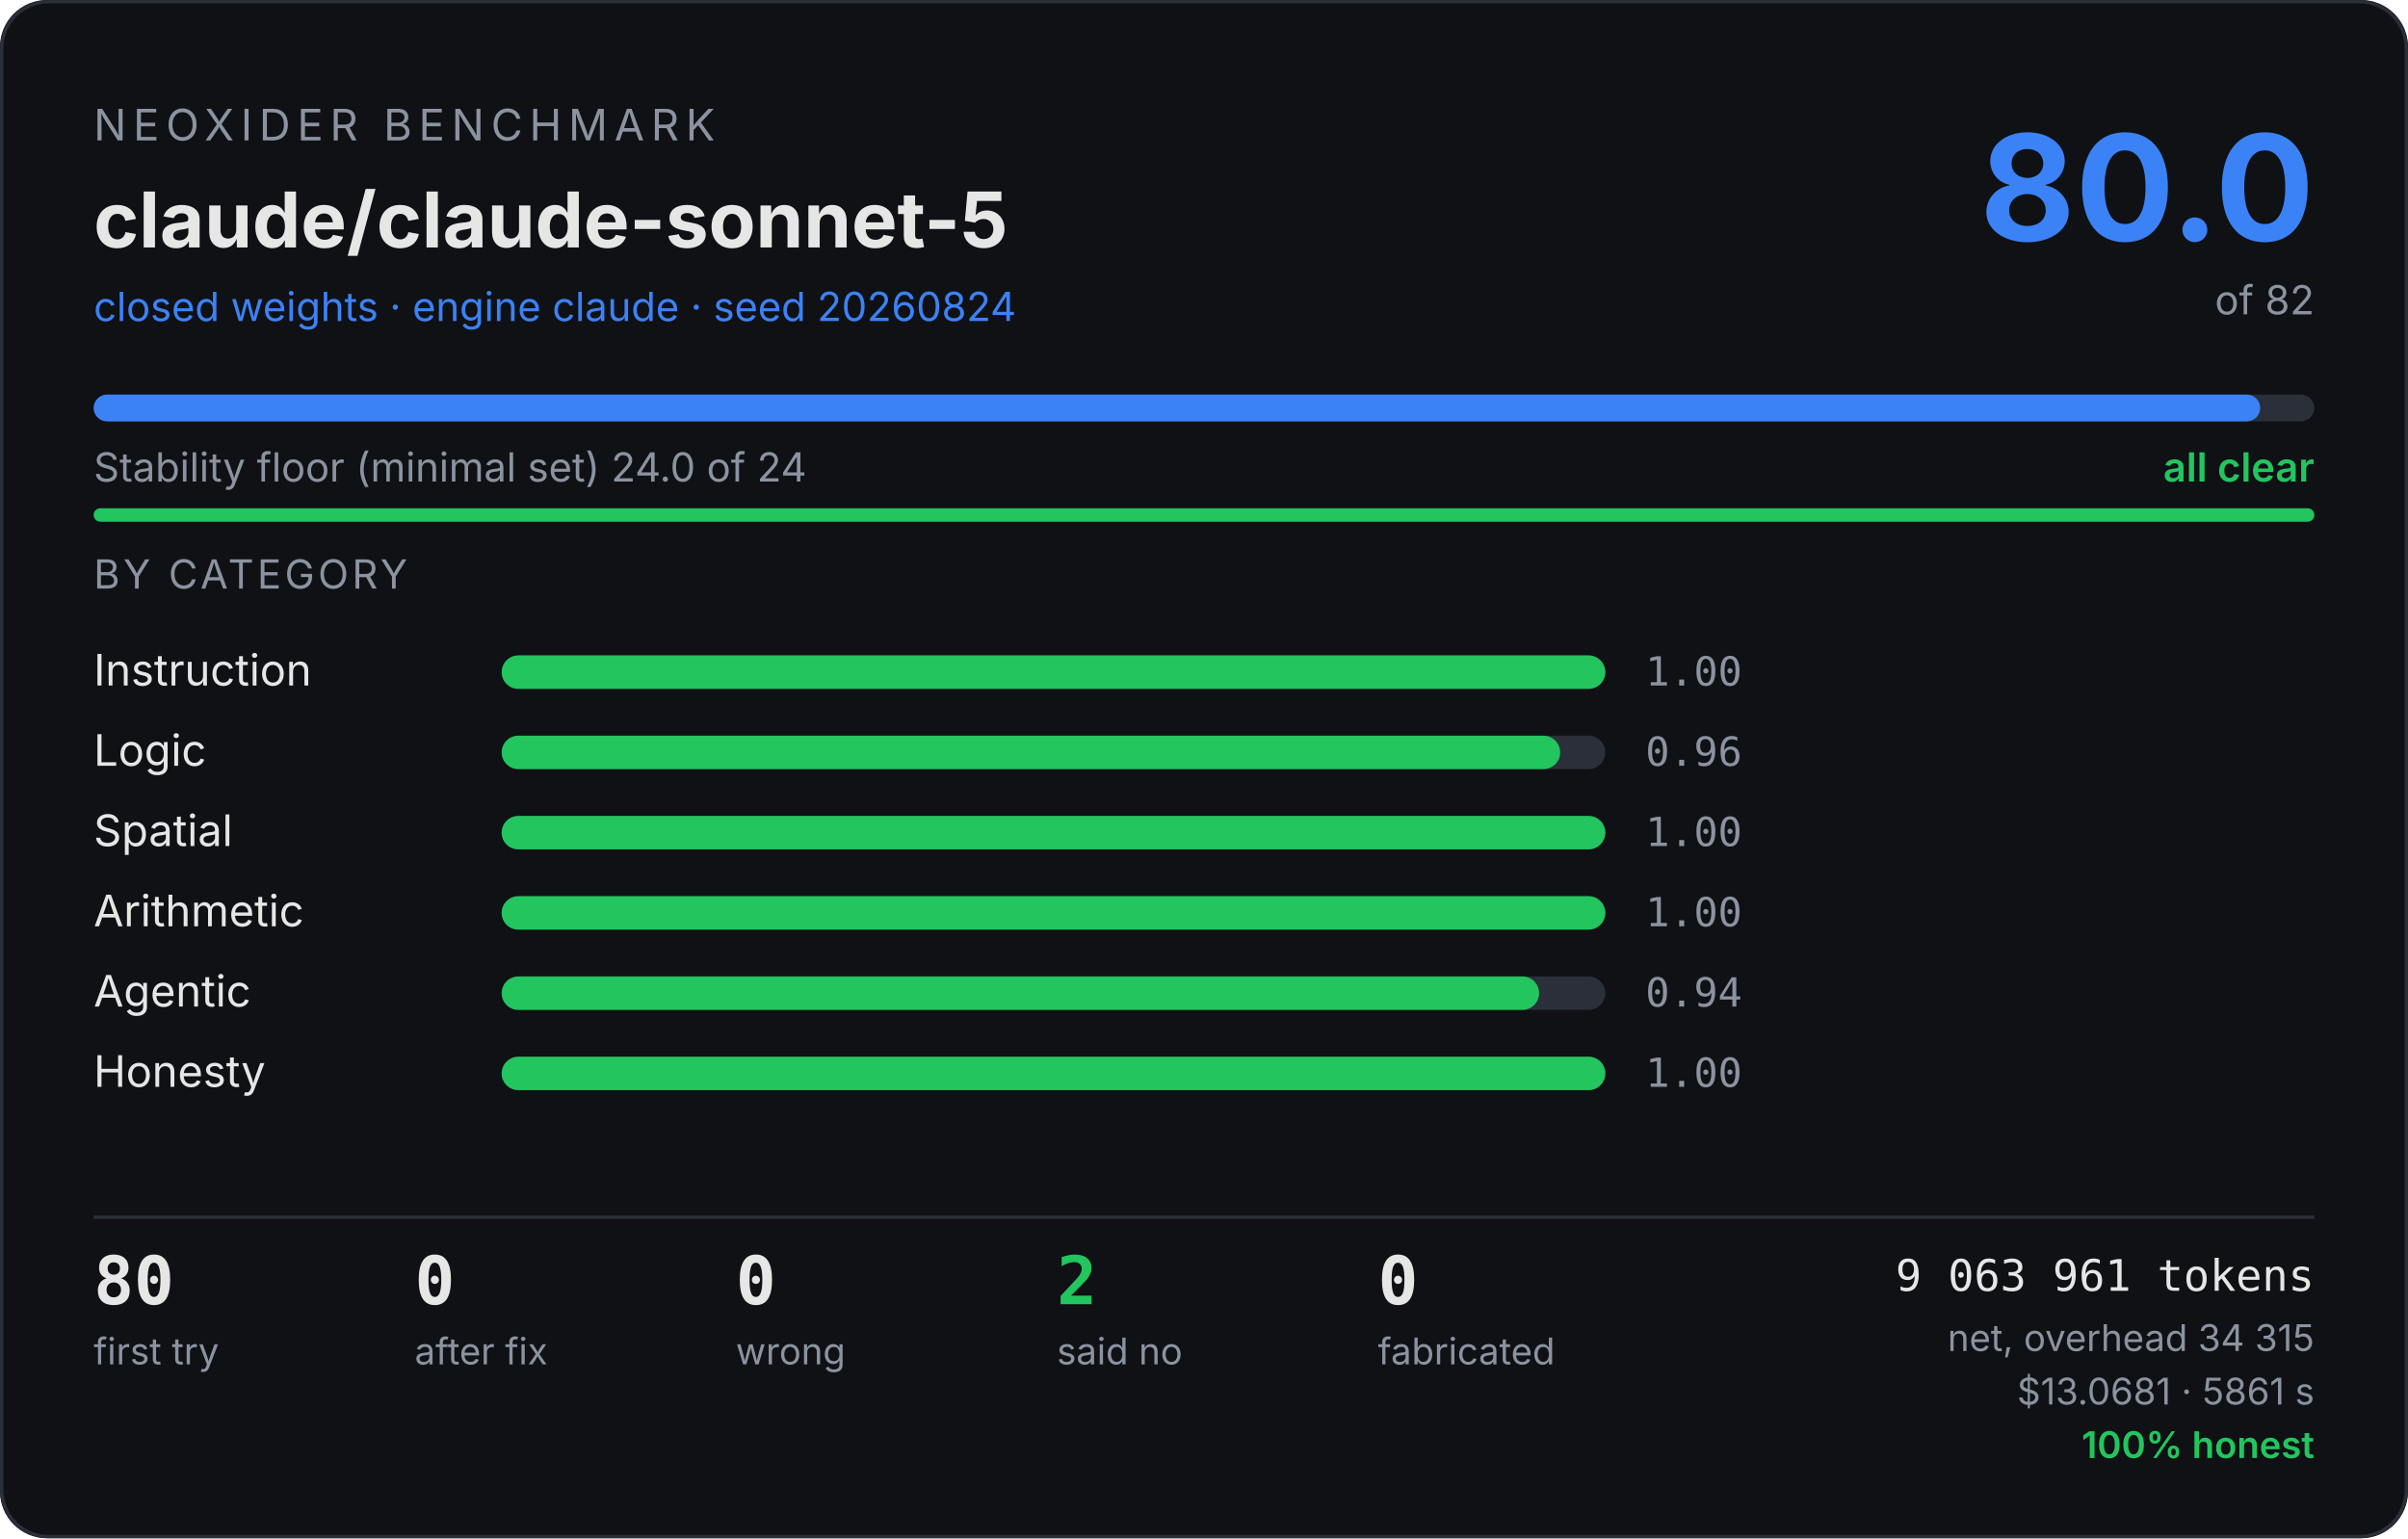
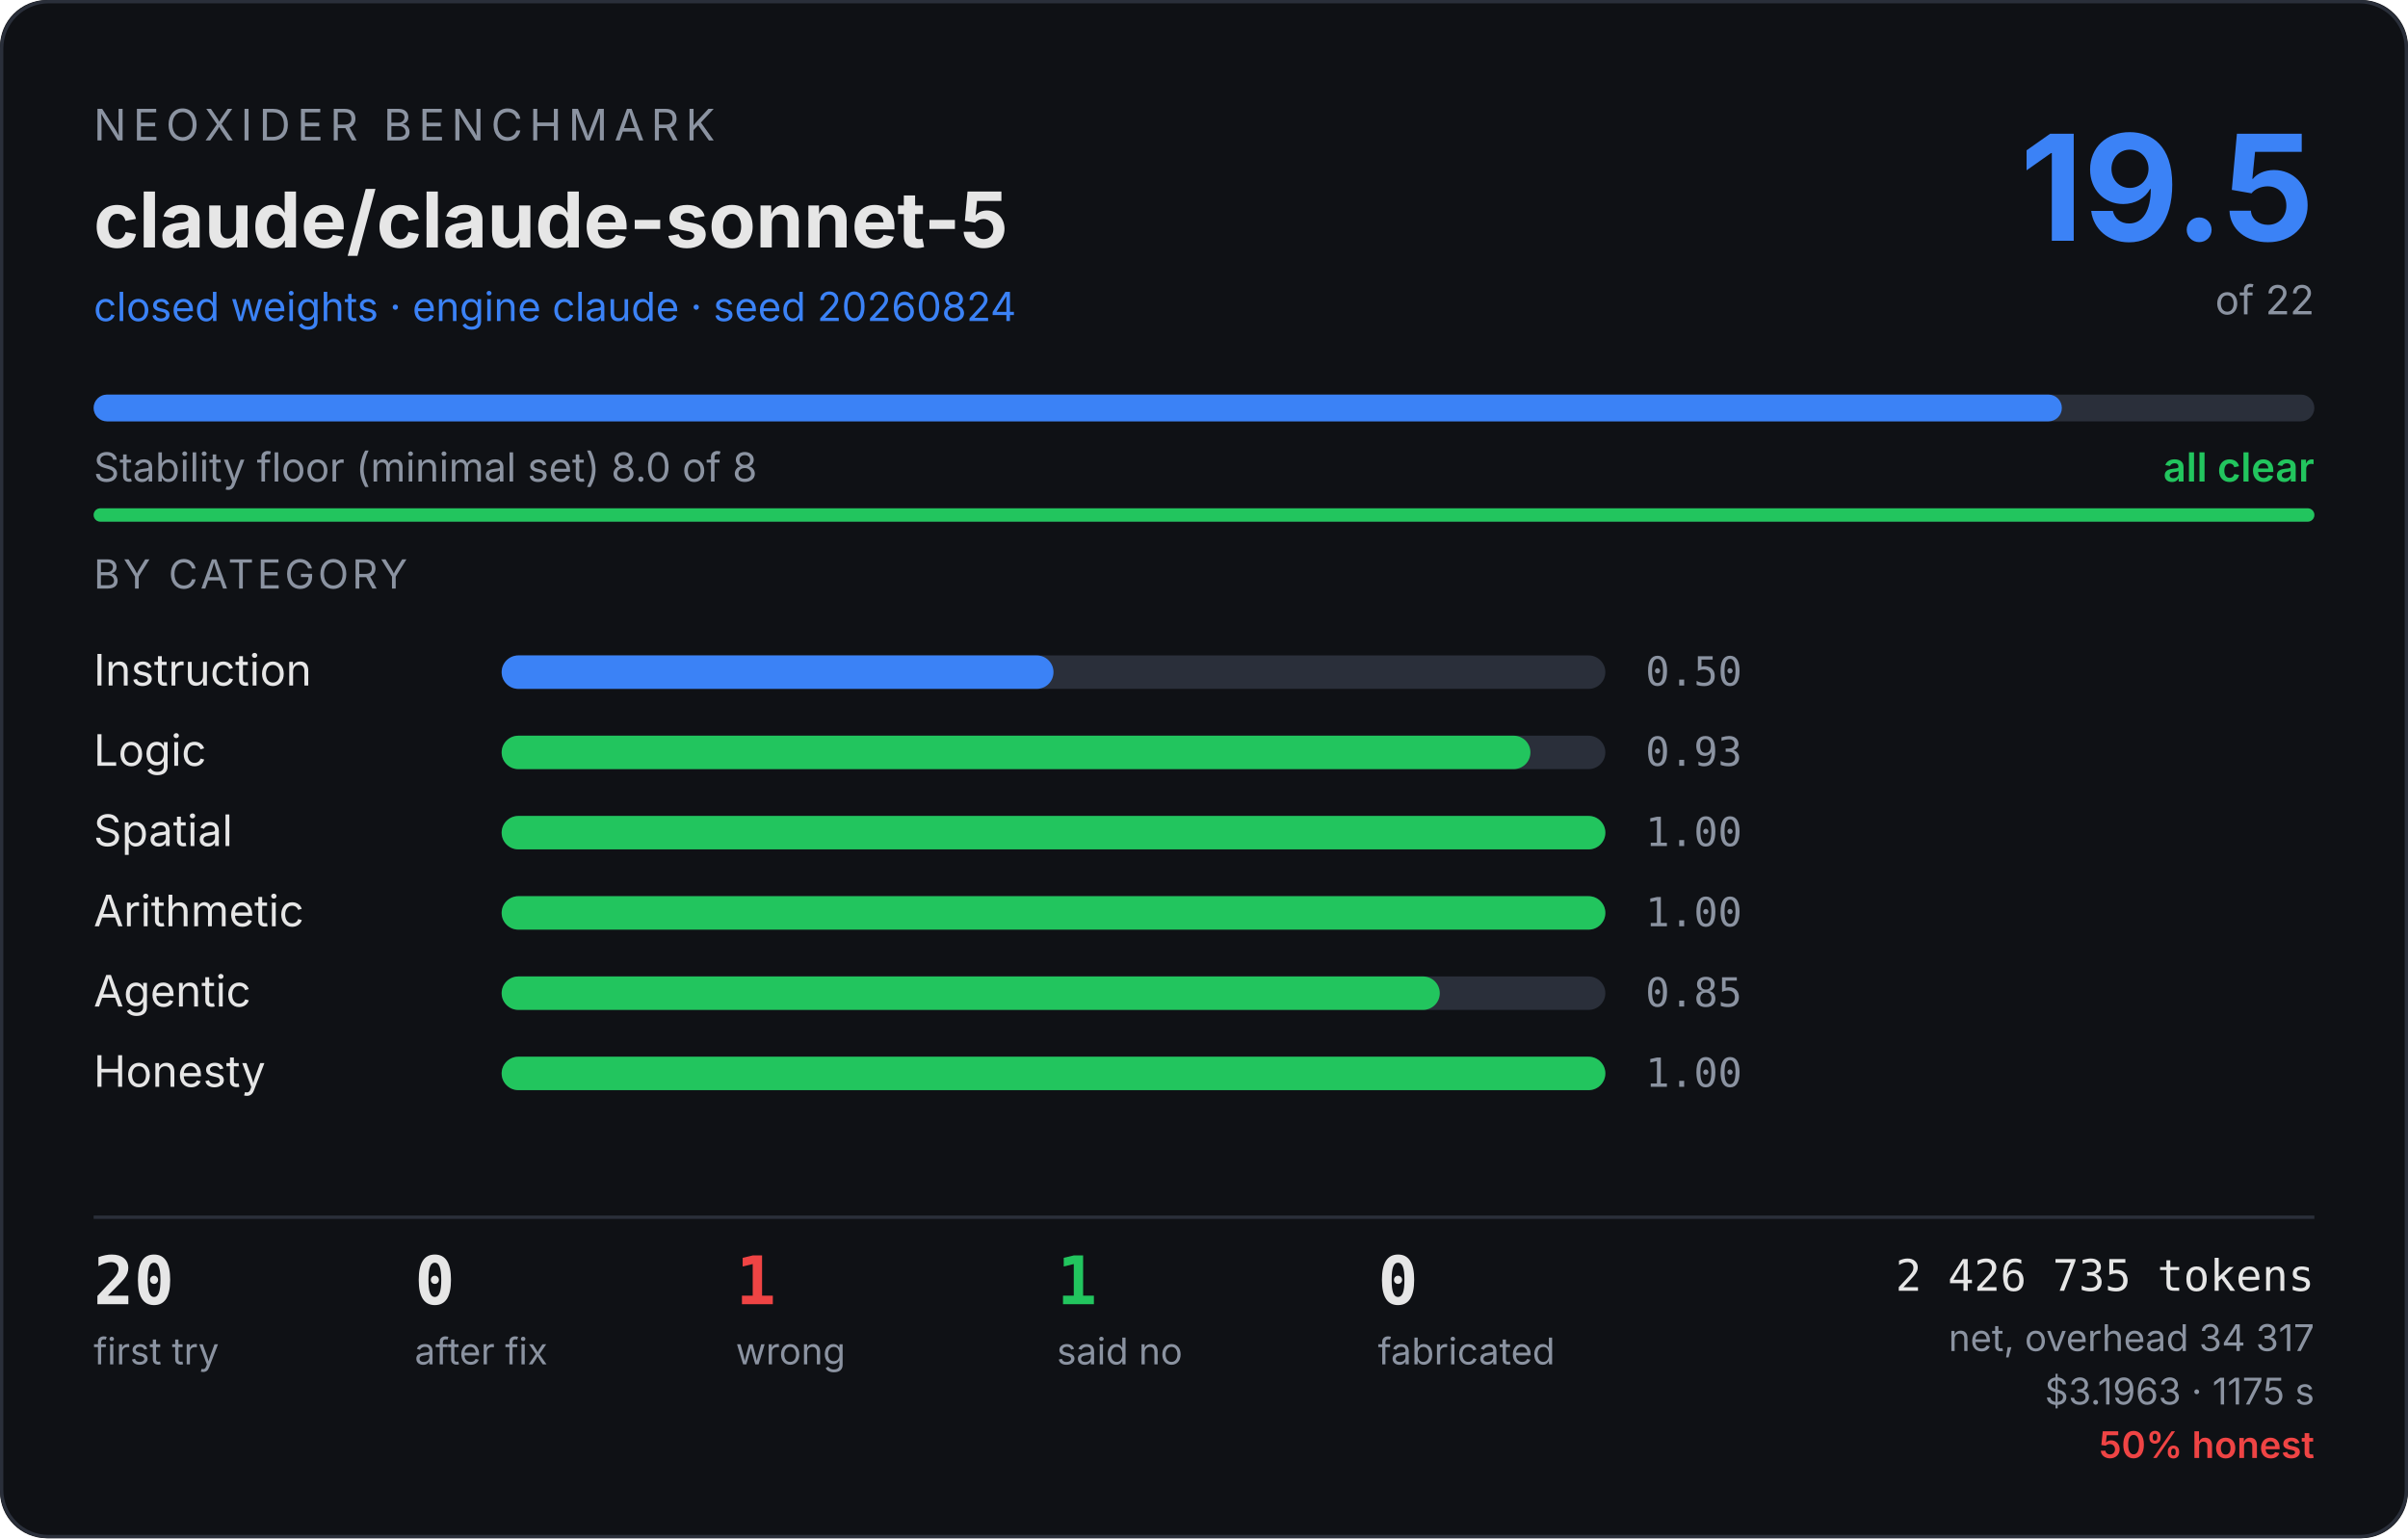
<svg xmlns="http://www.w3.org/2000/svg" width="720" height="460" viewBox="0 0 720 460" font-family="system-ui,-apple-system,Segoe UI,sans-serif">
  <rect width="720" height="460" rx="14" fill="#0f1115" />
  <rect x="0.5" y="0.5" width="719" height="459" rx="14" fill="none" stroke="#2a2f3a" />
  <text x="28" y="42" fill="#8b93a1" font-size="13" letter-spacing="2">NEOXIDER BENCHMARK</text>
  <text x="28" y="74" fill="#e6e6e6" font-size="23" font-weight="700">claude/claude-sonnet-5</text>
  <text x="28" y="96" fill="#3b82f6" font-size="12">closed weights · engine claude · seed 20260824</text>
-   <text x="692" y="72" text-anchor="end" fill="#3b82f6" font-size="44" font-weight="700">80.0</text>
-   <text x="692" y="94" text-anchor="end" fill="#8b93a1" font-size="12">of 82</text>
+   <text x="692" y="72" text-anchor="end" fill="#3b82f6" font-size="44" font-weight="700">19.5</text>
+   <text x="692" y="94" text-anchor="end" fill="#8b93a1" font-size="12">of 22</text>
  <rect x="28" y="118" width="664" height="8" rx="4" fill="#2a2f3a" />
-   <rect x="28" y="118" width="647.8" height="8" rx="4" fill="#3b82f6" />
-   <text x="28" y="144" fill="#8b93a1" font-size="12">Stability floor (minimal set) 24.0 of 24</text>
+   <rect x="28" y="118" width="588.5" height="8" rx="4" fill="#3b82f6" />
+   <text x="28" y="144" fill="#8b93a1" font-size="12">Stability floor (minimal set) 8.0 of 8</text>
  <text x="692" y="144" text-anchor="end" fill="#22c55e" font-size="12" font-weight="600">all clear</text>
  <rect x="28" y="152" width="664" height="4" rx="2" fill="#2a2f3a" />
  <rect x="28" y="152" width="664.0" height="4" rx="2" fill="#22c55e" />
  <text x="28" y="176" fill="#8b93a1" font-size="12" letter-spacing="1">BY CATEGORY</text>
  <text x="28" y="205" fill="#e6e6e6" font-size="13">Instruction</text>
  <rect x="150" y="196" width="330" height="10" rx="5" fill="#2a2f3a" />
-   <rect x="150" y="196" width="330.0" height="10" rx="5" fill="#22c55e" />
-   <text x="492" y="205" fill="#8b93a1" font-size="12" font-family="ui-monospace,Consolas,monospace">1.00</text>
+   <rect x="150" y="196" width="165.0" height="10" rx="5" fill="#3b82f6" />
+   <text x="492" y="205" fill="#8b93a1" font-size="12" font-family="ui-monospace,Consolas,monospace">0.50</text>
  <text x="28" y="229" fill="#e6e6e6" font-size="13">Logic</text>
  <rect x="150" y="220" width="330" height="10" rx="5" fill="#2a2f3a" />
-   <rect x="150" y="220" width="316.5" height="10" rx="5" fill="#22c55e" />
-   <text x="492" y="229" fill="#8b93a1" font-size="12" font-family="ui-monospace,Consolas,monospace">0.96</text>
+   <rect x="150" y="220" width="307.6" height="10" rx="5" fill="#22c55e" />
+   <text x="492" y="229" fill="#8b93a1" font-size="12" font-family="ui-monospace,Consolas,monospace">0.93</text>
  <text x="28" y="253" fill="#e6e6e6" font-size="13">Spatial</text>
  <rect x="150" y="244" width="330" height="10" rx="5" fill="#2a2f3a" />
  <rect x="150" y="244" width="330.0" height="10" rx="5" fill="#22c55e" />
  <text x="492" y="253" fill="#8b93a1" font-size="12" font-family="ui-monospace,Consolas,monospace">1.00</text>
  <text x="28" y="277" fill="#e6e6e6" font-size="13">Arithmetic</text>
  <rect x="150" y="268" width="330" height="10" rx="5" fill="#2a2f3a" />
  <rect x="150" y="268" width="330.0" height="10" rx="5" fill="#22c55e" />
  <text x="492" y="277" fill="#8b93a1" font-size="12" font-family="ui-monospace,Consolas,monospace">1.00</text>
  <text x="28" y="301" fill="#e6e6e6" font-size="13">Agentic</text>
  <rect x="150" y="292" width="330" height="10" rx="5" fill="#2a2f3a" />
-   <rect x="150" y="292" width="310.2" height="10" rx="5" fill="#22c55e" />
-   <text x="492" y="301" fill="#8b93a1" font-size="12" font-family="ui-monospace,Consolas,monospace">0.94</text>
+   <rect x="150" y="292" width="280.5" height="10" rx="5" fill="#22c55e" />
+   <text x="492" y="301" fill="#8b93a1" font-size="12" font-family="ui-monospace,Consolas,monospace">0.85</text>
  <text x="28" y="325" fill="#e6e6e6" font-size="13">Honesty</text>
  <rect x="150" y="316" width="330" height="10" rx="5" fill="#2a2f3a" />
  <rect x="150" y="316" width="330.0" height="10" rx="5" fill="#22c55e" />
  <text x="492" y="325" fill="#8b93a1" font-size="12" font-family="ui-monospace,Consolas,monospace">1.00</text>
  <line x1="28" y1="364" x2="692" y2="364" stroke="#2a2f3a" />
-   <text x="28" y="390" fill="#e6e6e6" font-size="20" font-weight="700" font-family="ui-monospace,Consolas,monospace">80</text>
+   <text x="28" y="390" fill="#e6e6e6" font-size="20" font-weight="700" font-family="ui-monospace,Consolas,monospace">20</text>
  <text x="28" y="408" fill="#8b93a1" font-size="11">first try</text>
  <text x="124" y="390" fill="#e6e6e6" font-size="20" font-weight="700" font-family="ui-monospace,Consolas,monospace">0</text>
  <text x="124" y="408" fill="#8b93a1" font-size="11">after fix</text>
-   <text x="220" y="390" fill="#e6e6e6" font-size="20" font-weight="700" font-family="ui-monospace,Consolas,monospace">0</text>
+   <text x="220" y="390" fill="#ef4444" font-size="20" font-weight="700" font-family="ui-monospace,Consolas,monospace">1</text>
  <text x="220" y="408" fill="#8b93a1" font-size="11">wrong</text>
-   <text x="316" y="390" fill="#22c55e" font-size="20" font-weight="700" font-family="ui-monospace,Consolas,monospace">2</text>
+   <text x="316" y="390" fill="#22c55e" font-size="20" font-weight="700" font-family="ui-monospace,Consolas,monospace">1</text>
  <text x="316" y="408" fill="#8b93a1" font-size="11">said no</text>
  <text x="412" y="390" fill="#e6e6e6" font-size="20" font-weight="700" font-family="ui-monospace,Consolas,monospace">0</text>
  <text x="412" y="408" fill="#8b93a1" font-size="11">fabricated</text>
-   <text x="692" y="386" text-anchor="end" fill="#e6e6e6" font-size="13" font-family="ui-monospace,Consolas,monospace">9 063 961 tokens</text>
-   <text x="692" y="404" text-anchor="end" fill="#8b93a1" font-size="11">net, overhead 34 315</text>
-   <text x="692" y="420" text-anchor="end" fill="#8b93a1" font-size="11">$13.0681 · 5861 s</text>
-   <text x="692" y="436" text-anchor="end" fill="#22c55e" font-size="11" font-weight="600">100% honest</text>
+   <text x="692" y="386" text-anchor="end" fill="#e6e6e6" font-size="13" font-family="ui-monospace,Consolas,monospace">2 426 735 tokens</text>
+   <text x="692" y="404" text-anchor="end" fill="#8b93a1" font-size="11">net, overhead 34 317</text>
+   <text x="692" y="420" text-anchor="end" fill="#8b93a1" font-size="11">$3.1963 · 1175 s</text>
+   <text x="692" y="436" text-anchor="end" fill="#ef4444" font-size="11" font-weight="600">50% honest</text>
</svg>
